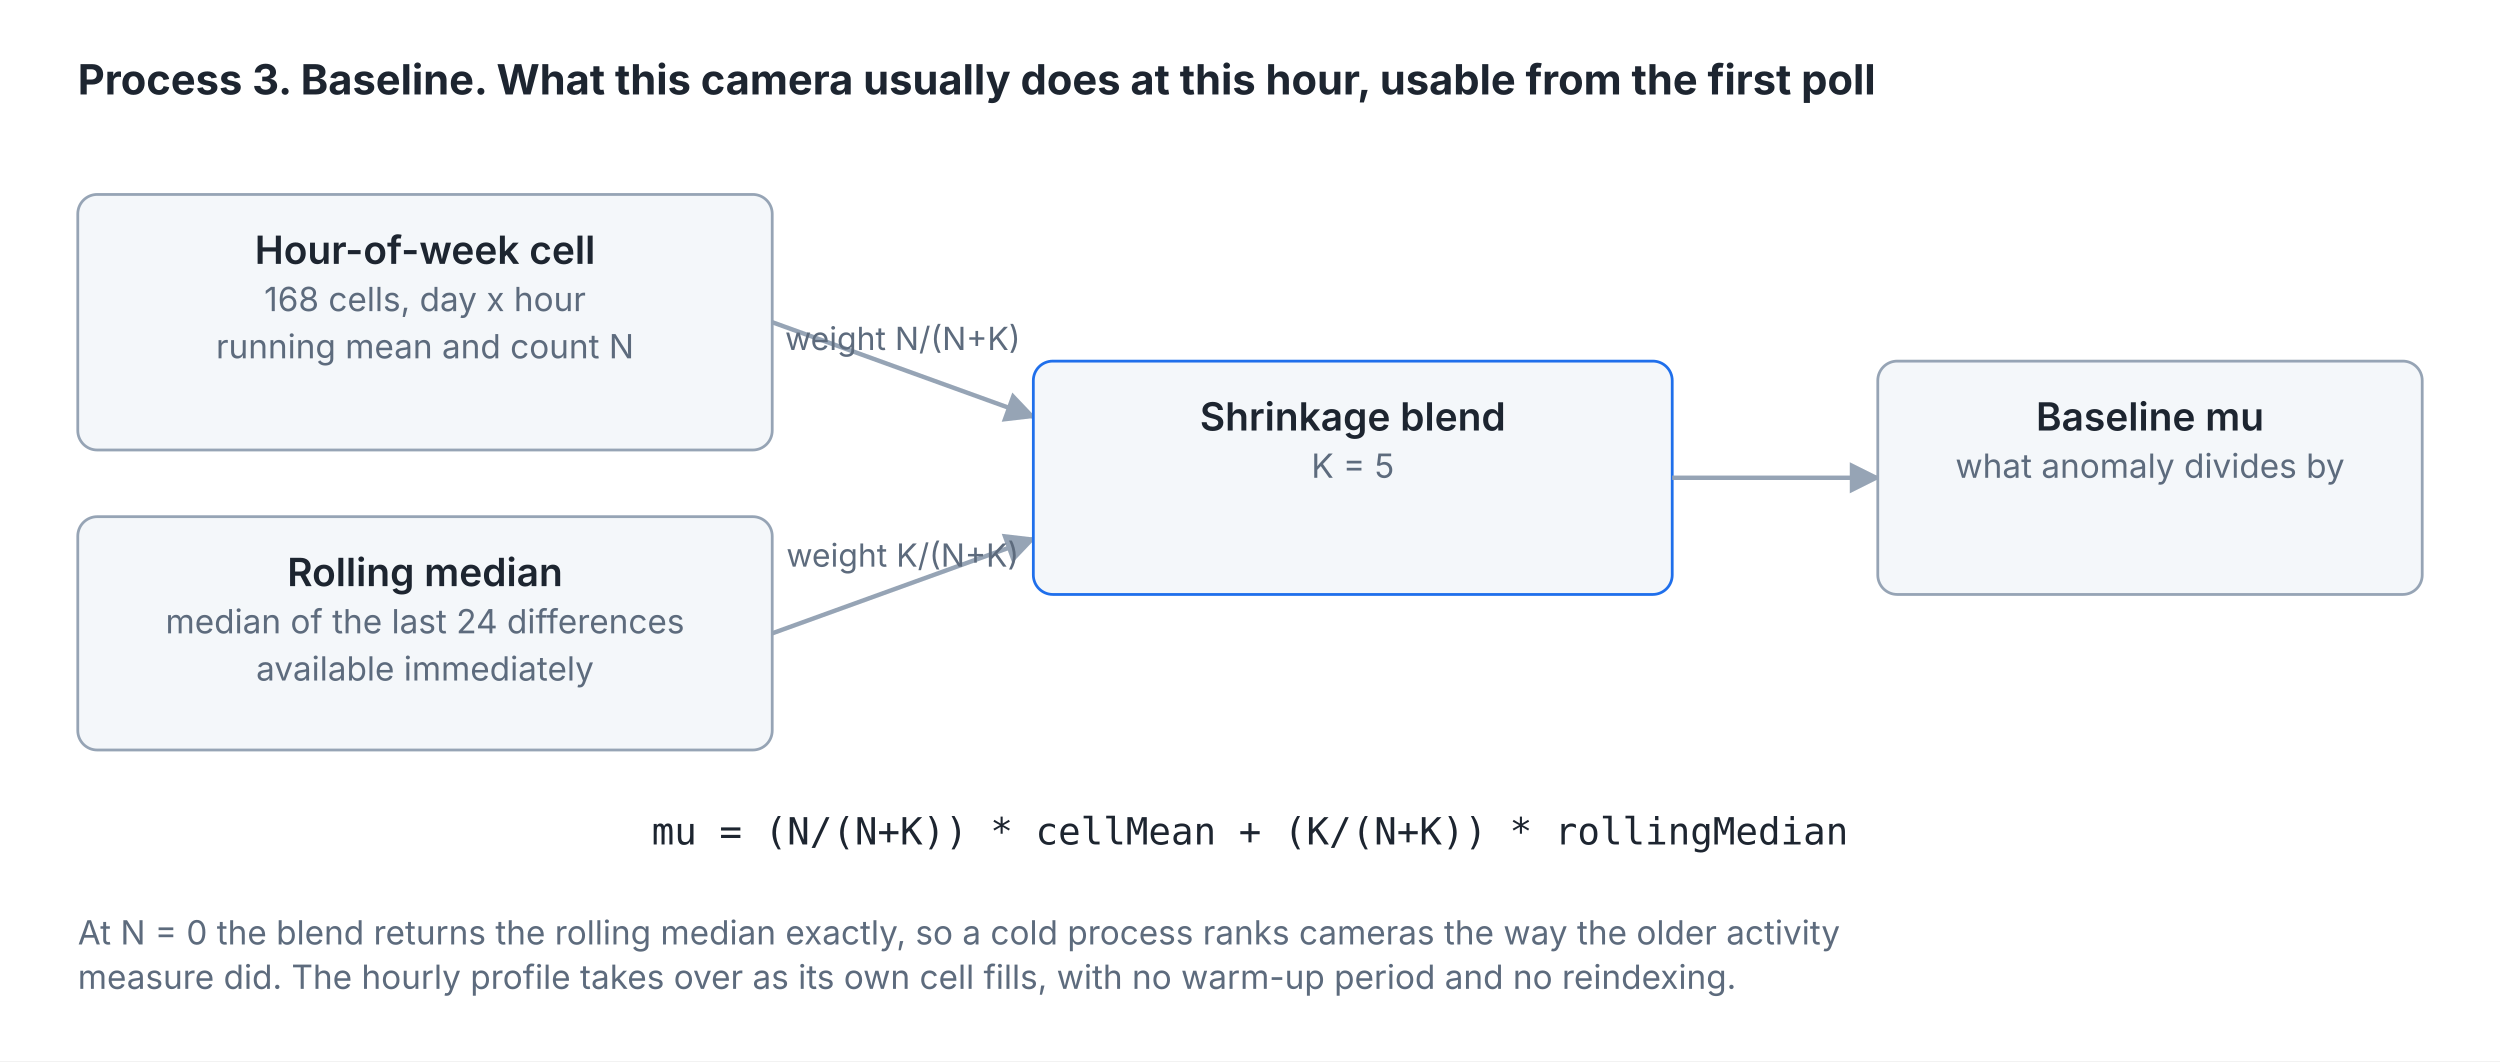
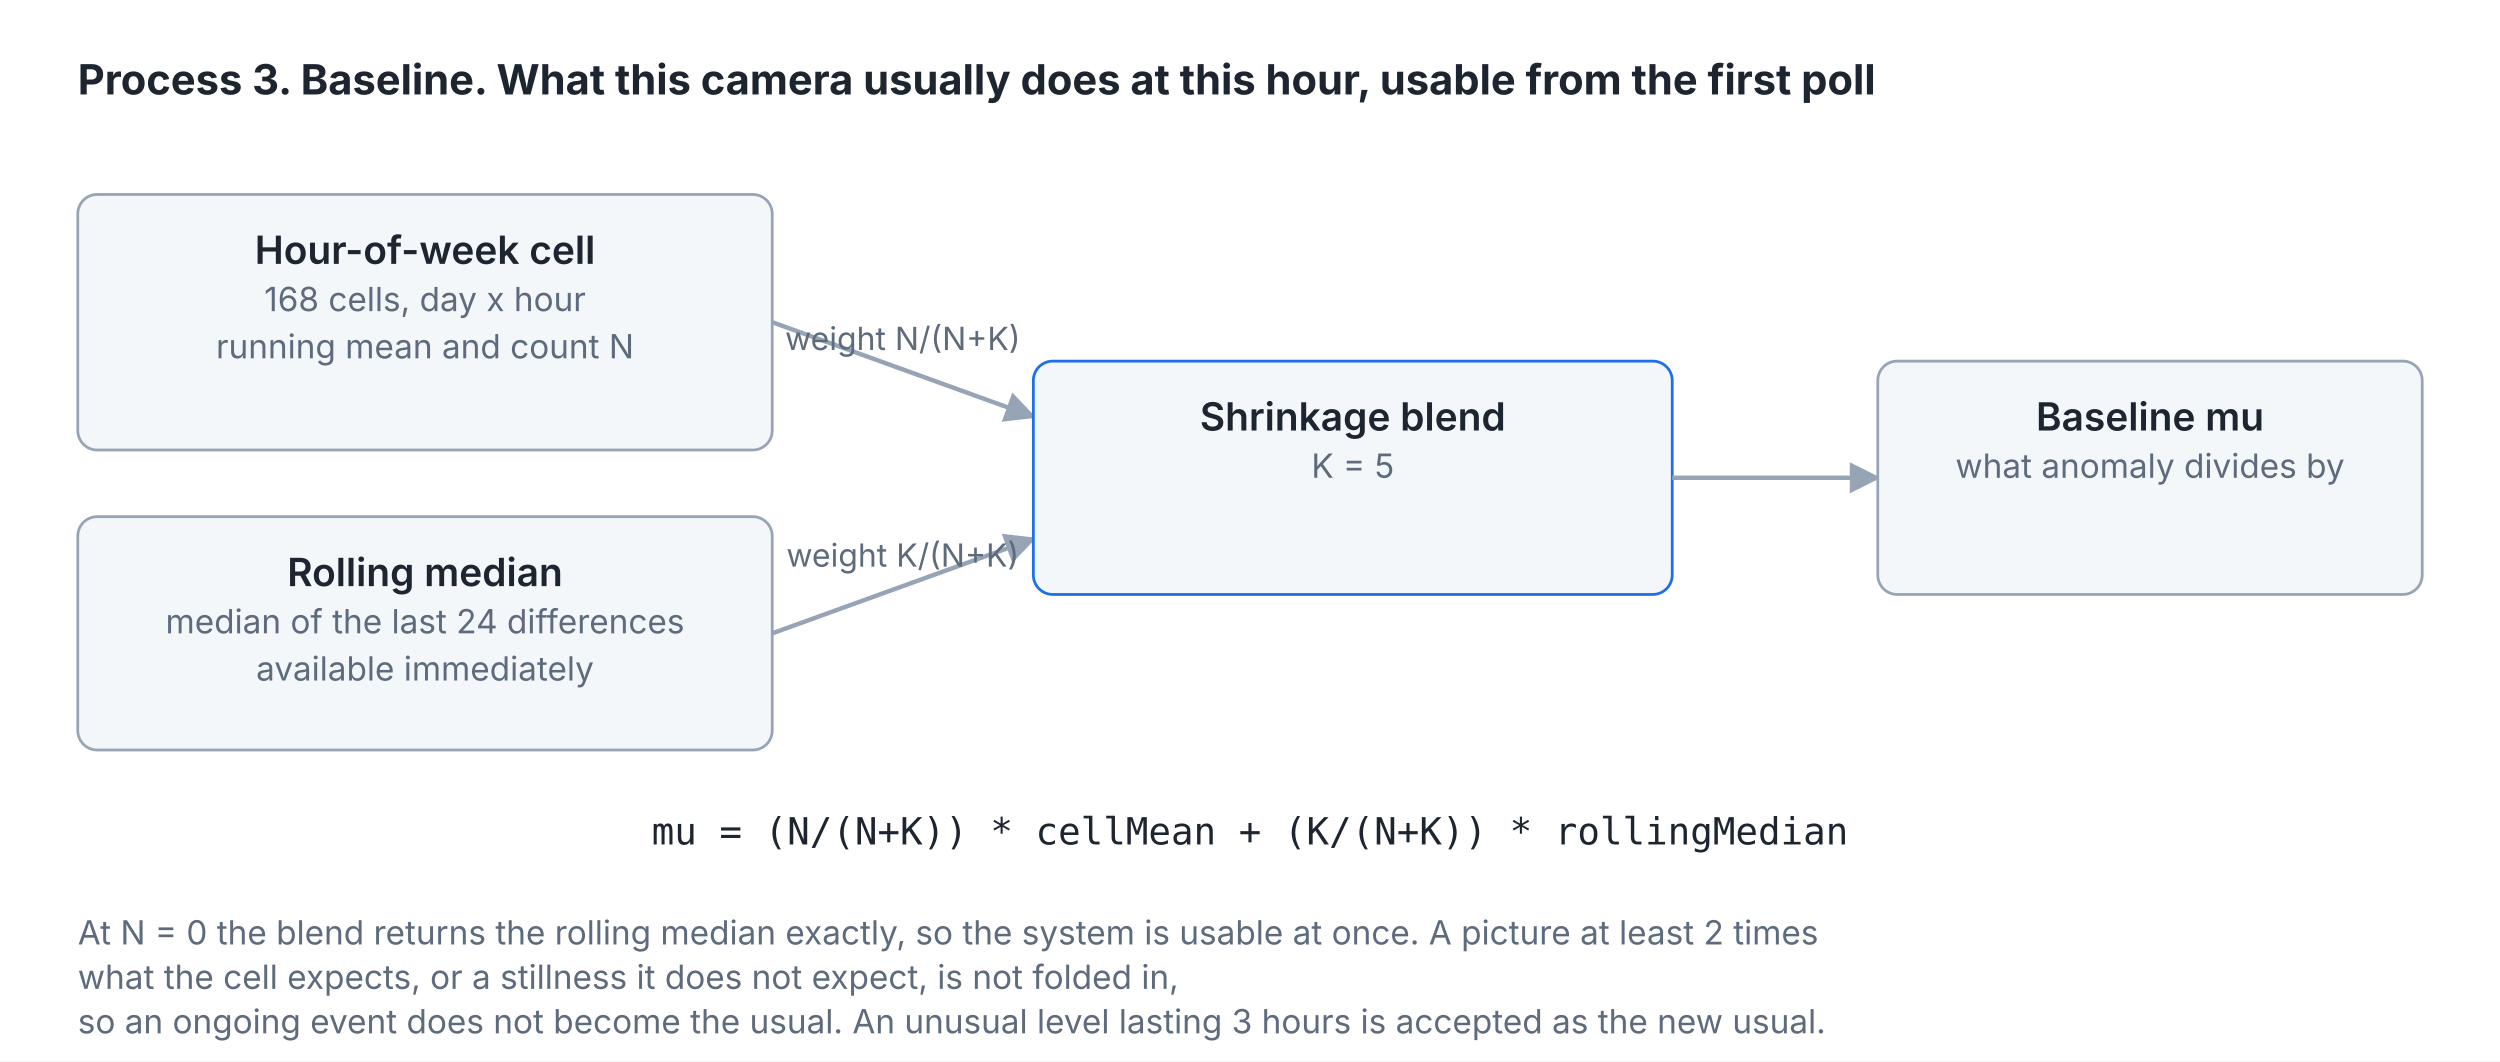
<svg xmlns="http://www.w3.org/2000/svg" viewBox="0 0 900 382" width="900" height="382" font-family="Inter, Segoe UI, Helvetica, Arial, sans-serif">
  <defs>
    <marker id="head" viewBox="0 0 10 10" refX="9" refY="5" markerWidth="7" markerHeight="7" orient="auto-start-reverse">
      <path d="M 0 0 L 10 5 L 0 10 z" fill="#96a4b5" />
    </marker>
    <marker id="headWarm" viewBox="0 0 10 10" refX="9" refY="5" markerWidth="7" markerHeight="7" orient="auto-start-reverse">
      <path d="M 0 0 L 10 5 L 0 10 z" fill="#b4541a" />
    </marker>
  </defs>
  <rect width="900" height="382" fill="#ffffff" />
  <text x="28" y="34" font-size="15" font-weight="700" fill="#1d2530">Process 3. Baseline. What this camera usually does at this hour, usable from the first poll</text>
  <rect x="28" y="70" width="250" height="92" rx="7" fill="#f4f7fa" stroke="#96a4b5" />
  <text x="153" y="95" text-anchor="middle" font-size="14" font-weight="600" fill="#1d2530">Hour-of-week cell</text>
  <text x="153" y="112" text-anchor="middle" font-size="12" fill="#5d6b7d">168 cells, day x hour</text>
  <text x="153" y="129" text-anchor="middle" font-size="12" fill="#5d6b7d">running mean and count N</text>
  <rect x="28" y="186" width="250" height="84" rx="7" fill="#f4f7fa" stroke="#96a4b5" />
  <text x="153" y="211" text-anchor="middle" font-size="14" font-weight="600" fill="#1d2530">Rolling median</text>
  <text x="153" y="228" text-anchor="middle" font-size="12" fill="#5d6b7d">median of the last 24 differences</text>
  <text x="153" y="245" text-anchor="middle" font-size="12" fill="#5d6b7d">available immediately</text>
  <path d="M 278 116 L 372 150" fill="none" stroke="#96a4b5" stroke-width="1.6" marker-end="url(#head)" />
  <text x="325" y="126" text-anchor="middle" font-size="11.5" fill="#5d6b7d">weight N/(N+K)</text>
  <path d="M 278 228 L 372 194" fill="none" stroke="#96a4b5" stroke-width="1.6" marker-end="url(#head)" />
  <text x="325" y="204" text-anchor="middle" font-size="11.5" fill="#5d6b7d">weight K/(N+K)</text>
  <rect x="372" y="130" width="230" height="84" rx="7" fill="#f4f7fa" stroke="#1f6feb" />
  <text x="487" y="155" text-anchor="middle" font-size="14" font-weight="600" fill="#1d2530">Shrinkage blend</text>
  <text x="487" y="172" text-anchor="middle" font-size="12" fill="#5d6b7d">K = 5</text>
  <path d="M 602 172 L 676 172" fill="none" stroke="#96a4b5" stroke-width="1.6" marker-end="url(#head)" />
  <rect x="676" y="130" width="196" height="84" rx="7" fill="#f4f7fa" stroke="#96a4b5" />
  <text x="774" y="155" text-anchor="middle" font-size="14" font-weight="600" fill="#1d2530">Baseline mu</text>
  <text x="774" y="172" text-anchor="middle" font-size="12" fill="#5d6b7d">what anomaly divides by</text>
  <text x="450" y="304" text-anchor="middle" font-size="13.5" font-family="ui-monospace, SFMono-Regular, Menlo, monospace" fill="#1d2530">mu = (N/(N+K)) * cellMean + (K/(N+K)) * rollingMedian</text>
-   <text x="28" y="340" text-anchor="start" font-size="12" fill="#5d6b7d">At N = 0 the blend returns the rolling median exactly, so a cold process ranks cameras the way the older activity</text>
-   <text x="28" y="356" text-anchor="start" font-size="12" fill="#5d6b7d">measure did. The hourly profile takes over as its own cell fills, with no warm-up period and no reindexing.</text>
+   <text x="28" y="340" text-anchor="start" font-size="12" fill="#5d6b7d">At N = 0 the blend returns the rolling median exactly, so the system is usable at once. A picture at least 2 times</text>
+   <text x="28" y="356" text-anchor="start" font-size="12" fill="#5d6b7d">what the cell expects, or a stillness it does not expect, is not folded in,</text>
+   <text x="28" y="372" text-anchor="start" font-size="12" fill="#5d6b7d">so an ongoing event does not become the usual. An unusual level lasting 3 hours is accepted as the new usual.</text>
</svg>
